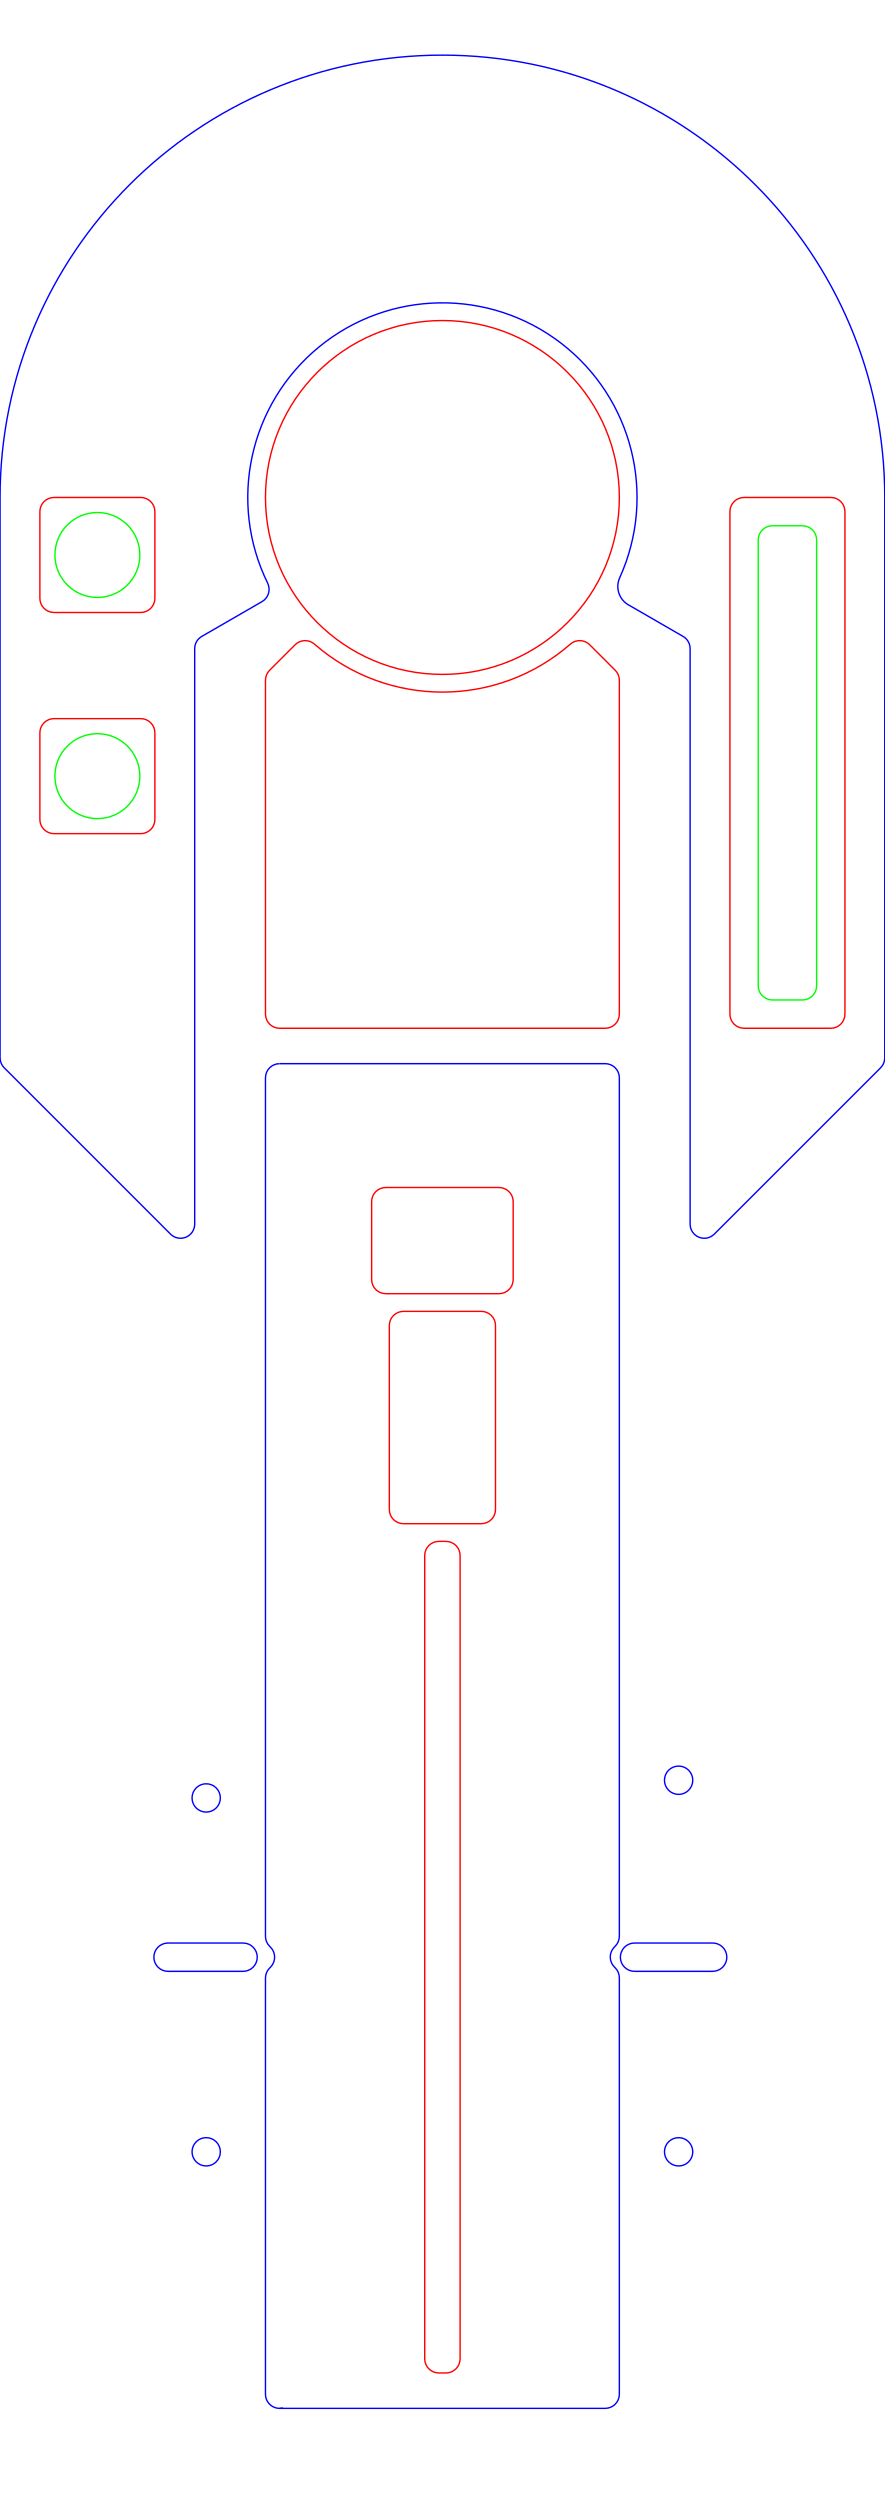
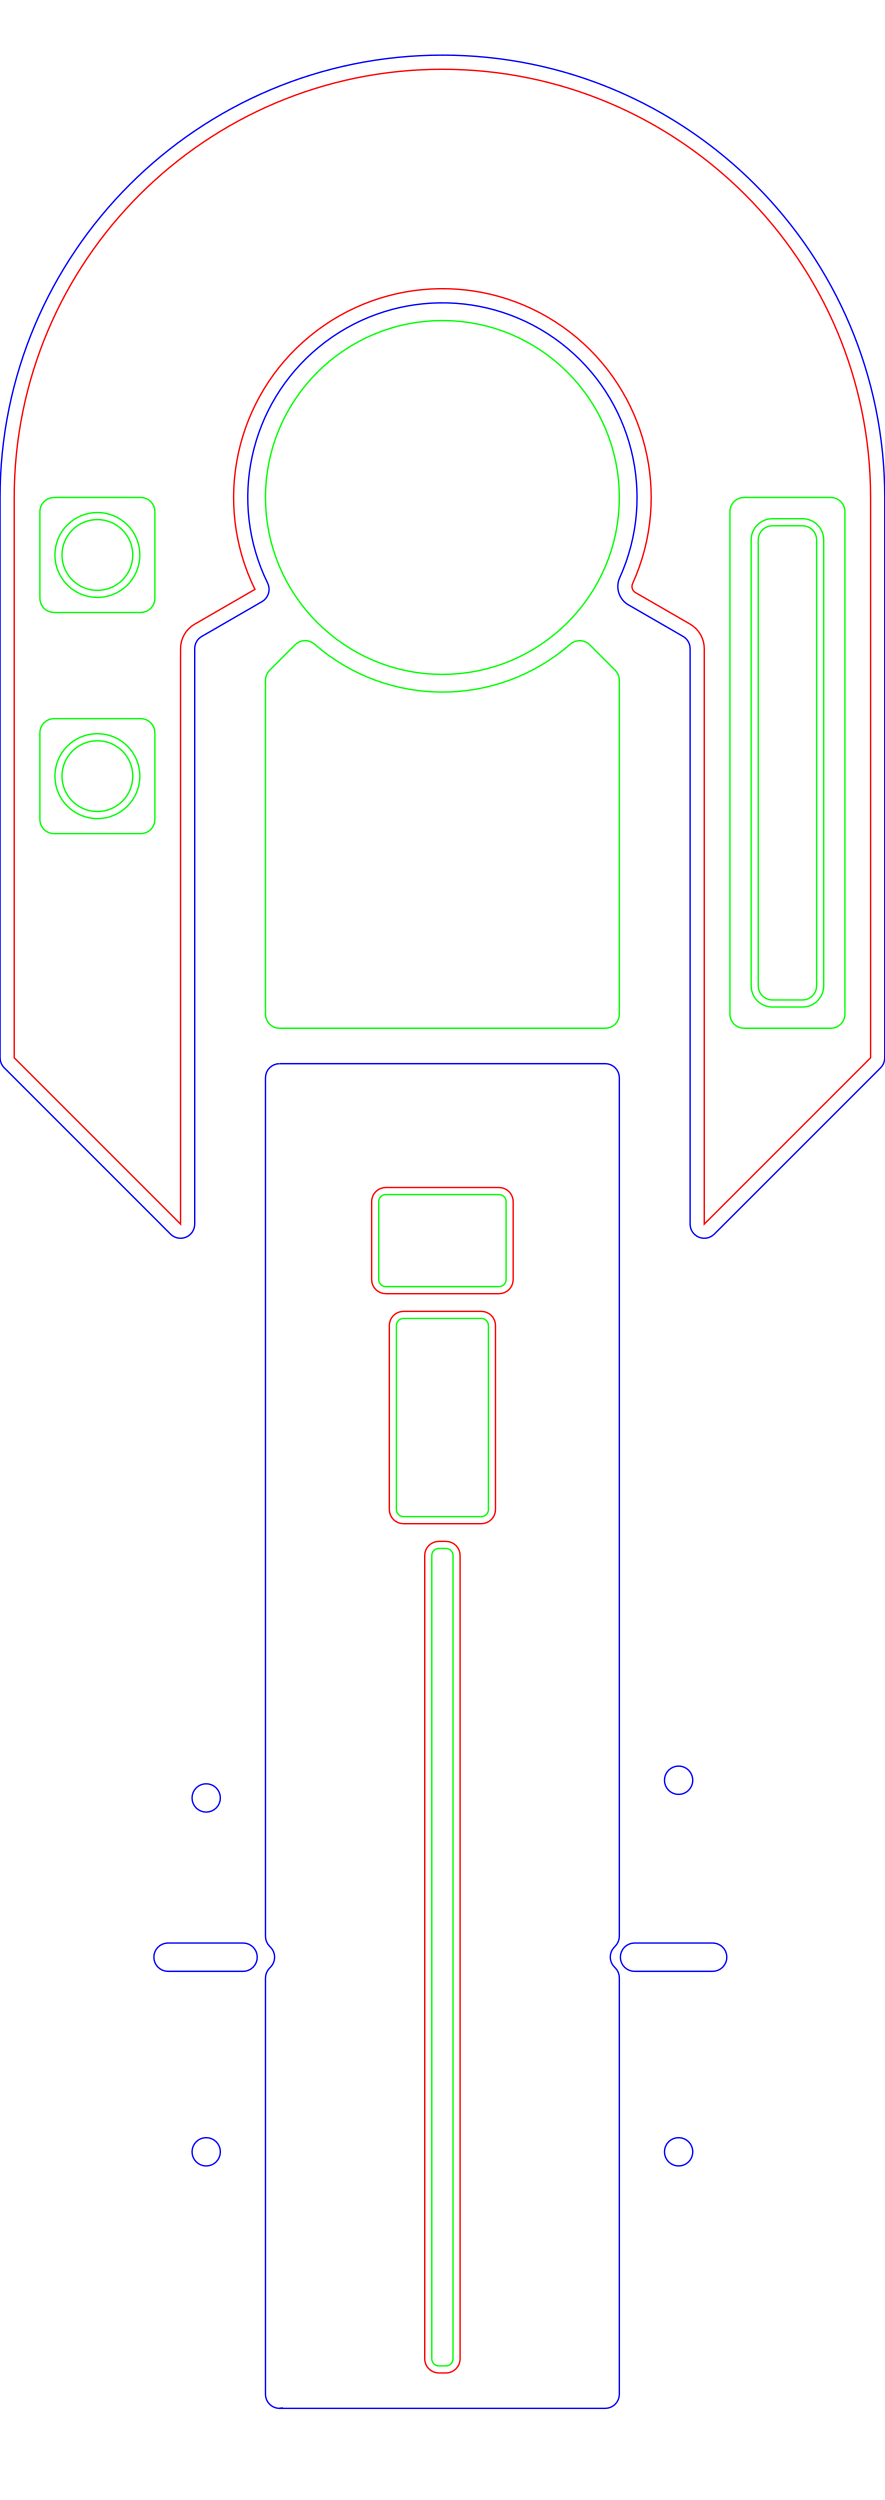
<svg xmlns="http://www.w3.org/2000/svg" viewBox="0 0 472.441 1335.071">
  <g fill="none" stroke-width=".756" transform="matrix(1 0 0 -1 113.4233 1305.033)">
-     <g stroke="#00f">
-       <path d="m-5.669 965.178 32.168 18.572a7.559 7.559 0 0 1 3.008 9.873 103.937 103.937 0 1 0 188.016 2.884 11.339 11.339 0 0 1 4.66-14.495l29.156-16.833a7.559 7.559 0 0 0 3.78-6.546v-307.312a7.559 7.559 0 0 1 12.904-5.345l88.819 88.819a7.559 7.559 0 0 1 2.214 5.345v299.231a236.22 236.22 0 0 1 -472.441 0v-299.231a7.559 7.559 0 0 1 2.214-5.345l88.819-88.819a7.559 7.559 0 0 1 12.904 5.345v307.312a7.559 7.559 0 0 0 3.78 6.546" />
-       <path d="m35.906 737.008a7.559 7.559 0 0 1 -7.559-7.559v-458.403a7.559 7.559 0 0 1 2.214-5.399l.459-.459a7.559 7.559 0 0 0 0-10.69l-.459-.459a7.559 7.559 0 0 1 -2.214-5.345v-222.237a7.559 7.559 0 0 1 9.355-7.343" />
-       <path d="m35.906 18.898h173.858a7.559 7.559 0 0 1 7.559 7.559v222.361a7.559 7.559 0 0 1 -2.214 5.345l-.416.416a7.559 7.559 0 0 0 -.081 10.608l.578.596a7.559 7.559 0 0 1 2.133 5.263v458.403a7.559 7.559 0 0 1 -7.559 7.559h-173.858" />
-       <path d="m267.164 252.287a7.559 7.559 0 0 1 7.557 7.74 7.559 7.559 0 0 1 -7.557 7.374h-41.733a7.559 7.559 0 0 1 -7.557-7.75 7.559 7.559 0 0 1 7.557-7.364z" />
-       <path d="m16.399 252.284a7.559 7.559 0 0 1 7.559 7.596 7.559 7.559 0 0 1 -7.559 7.522h-40.095a7.559 7.559 0 0 1 -7.559-7.506 7.559 7.559 0 0 1 7.559-7.611z" />
-       <circle cx="248.976" cy="155.906" r="7.559" />
-       <circle cx="-3.307" cy="155.906" r="7.559" />
-       <circle cx="248.976" cy="354.331" r="7.559" />
-       <circle cx="-3.307" cy="344.882" r="7.559" />
-     </g>
+     <path d="m-5.669 965.178 32.168 18.572a7.559 7.559 0 0 1 3.008 9.873 103.937 103.937 0 1 0 188.016 2.884 11.339 11.339 0 0 1 4.66-14.495l29.156-16.833a7.559 7.559 0 0 0 3.78-6.546v-307.312a7.559 7.559 0 0 1 12.904-5.345l88.819 88.819a7.559 7.559 0 0 1 2.214 5.345v299.231a236.22 236.22 0 0 1 -472.441 0v-299.231a7.559 7.559 0 0 1 2.214-5.345l88.819-88.819a7.559 7.559 0 0 1 12.904 5.345v307.312a7.559 7.559 0 0 0 3.78 6.546" stroke="#00f" />
+     <path d="m35.906 737.008a7.559 7.559 0 0 1 -7.559-7.559v-458.403a7.559 7.559 0 0 1 2.214-5.399l.459-.459a7.559 7.559 0 0 0 0-10.69l-.459-.459a7.559 7.559 0 0 1 -2.214-5.345v-222.237a7.559 7.559 0 0 1 9.355-7.343" stroke="#00f" />
+     <path d="m35.906 18.898h173.858a7.559 7.559 0 0 1 7.559 7.559v222.361a7.559 7.559 0 0 1 -2.214 5.345l-.416.416a7.559 7.559 0 0 0 -.081 10.608l.578.596a7.559 7.559 0 0 1 2.133 5.263v458.403a7.559 7.559 0 0 1 -7.559 7.559h-173.858" stroke="#00f" />
+     <path d="m267.164 252.287a7.559 7.559 0 0 1 7.557 7.74 7.559 7.559 0 0 1 -7.557 7.374h-41.733a7.559 7.559 0 0 1 -7.557-7.75 7.559 7.559 0 0 1 7.557-7.364z" stroke="#00f" />
+     <path d="m16.399 252.284a7.559 7.559 0 0 1 7.559 7.596 7.559 7.559 0 0 1 -7.559 7.522h-40.095a7.559 7.559 0 0 1 -7.559-7.506 7.559 7.559 0 0 1 7.559-7.611z" stroke="#00f" />
+     <circle cx="248.976" cy="155.906" r="7.559" stroke="#00f" />
+     <circle cx="-3.307" cy="155.906" r="7.559" stroke="#00f" />
+     <circle cx="248.976" cy="354.331" r="7.559" stroke="#00f" />
+     <circle cx="-3.307" cy="344.882" r="7.559" stroke="#00f" />
+     <path d="m-9.449 971.725 32.168 18.572a111.496 111.496 0 1 0 201.689 3.093 3.78 3.78 0 0 1 1.553-4.832l29.156-16.833a15.118 15.118 0 0 0 7.559-13.093v-307.312l88.819 88.819v299.231a228.661 228.661 0 0 1 -457.323 0v-299.231l88.819-88.819v307.312a15.118 15.118 0 0 0 7.559 13.093" stroke="#f00" />
    <path d="m124.724 37.795a7.559 7.559 0 0 1 7.559 7.559v428.976a7.559 7.559 0 0 1 -7.559 7.559h-3.78a7.559 7.559 0 0 1 -7.559-7.559v-428.976a7.559 7.559 0 0 1 7.559-7.559z" stroke="#f00" />
-     <path d="m276.378 763.465a7.559 7.559 0 0 1 7.559-7.559h46.299a7.559 7.559 0 0 1 7.559 7.559v268.346a7.559 7.559 0 0 1 -7.559 7.559h-46.299a7.559 7.559 0 0 1 -7.559-7.559z" stroke="#f00" />
-     <path d="m54.492 961.062a7.559 7.559 0 0 1 -10.315-.35l-13.616-13.616a7.559 7.559 0 0 1 -2.214-5.345v-178.286a7.559 7.559 0 0 1 7.559-7.559h173.858a7.559 7.559 0 0 1 7.559 7.559v178.286a7.559 7.559 0 0 1 -2.214 5.345l-13.616 13.616a7.559 7.559 0 0 1 -10.315.35 103.937 103.937 0 0 0 -136.686 0" stroke="#f00" />
-     <circle cx="122.835" cy="1039.37" r="94.488" stroke="#f00" />
    <path d="m94.488 498.898a7.559 7.559 0 0 1 7.559-7.559h41.575a7.559 7.559 0 0 1 7.559 7.559v98.268a7.559 7.559 0 0 1 -7.559 7.559h-41.575a7.559 7.559 0 0 1 -7.559-7.559z" stroke="#f00" />
    <path d="m85.039 621.732a7.559 7.559 0 0 1 7.559-7.559h60.472a7.559 7.559 0 0 1 7.559 7.559v41.575a7.559 7.559 0 0 1 -7.559 7.559h-60.472a7.559 7.559 0 0 1 -7.559-7.559z" stroke="#f00" />
-     <path d="m-84.567 1039.37a7.559 7.559 0 0 1 -7.559-7.559v-46.299a7.559 7.559 0 0 1 7.559-7.559h46.299a7.559 7.559 0 0 1 7.559 7.559v46.299a7.559 7.559 0 0 1 -7.559 7.559z" stroke="#f00" />
-     <path d="m-84.567 921.26a7.559 7.559 0 0 1 -7.559-7.559v-46.299a7.559 7.559 0 0 1 7.559-7.559h46.299a7.559 7.559 0 0 1 7.559 7.559v46.299a7.559 7.559 0 0 1 -7.559 7.559z" stroke="#f00" />
-     <path d="m299.055 1024.252a7.559 7.559 0 0 1 -7.559-7.559v-238.11a7.559 7.559 0 0 1 7.559-7.559h16.063a7.559 7.559 0 0 1 7.559 7.559v238.11a7.559 7.559 0 0 1 -7.559 7.559z" stroke="#0f0" />
-     <circle cx="-61.417" cy="890.551" r="22.677" stroke="#0f0" />
-     <circle cx="-61.417" cy="1008.661" r="22.677" stroke="#0f0" />
+     <g stroke="#0f0">
+       <path d="m117.165 474.331v-428.976a3.78 3.78 0 0 1 3.78-3.78h3.78a3.78 3.78 0 0 1 3.78 3.78v428.976a3.78 3.78 0 0 1 -3.78 3.78h-3.78a3.78 3.78 0 0 1 -3.78-3.78" />
+       <path d="m276.378 763.465a7.559 7.559 0 0 1 7.559-7.559h46.299a7.559 7.559 0 0 1 7.559 7.559v268.346a7.559 7.559 0 0 1 -7.559 7.559h-46.299a7.559 7.559 0 0 1 -7.559-7.559z" />
+       <path d="m54.492 961.062a7.559 7.559 0 0 1 -10.315-.35l-13.616-13.616a7.559 7.559 0 0 1 -2.214-5.345v-178.286a7.559 7.559 0 0 1 7.559-7.559h173.858a7.559 7.559 0 0 1 7.559 7.559v178.286a7.559 7.559 0 0 1 -2.214 5.345l-13.616 13.616a7.559 7.559 0 0 1 -10.315.35 103.937 103.937 0 0 0 -136.686 0" />
+       <circle cx="122.835" cy="1039.37" r="94.488" />
+       <path d="m287.717 778.583a11.339 11.339 0 0 1 11.339-11.339h16.063a11.339 11.339 0 0 1 11.339 11.339v238.11a11.339 11.339 0 0 1 -11.339 11.339h-16.063a11.339 11.339 0 0 1 -11.339-11.339z" />
+       <path d="m299.055 1024.252a7.559 7.559 0 0 1 -7.559-7.559v-238.11a7.559 7.559 0 0 1 7.559-7.559h16.063a7.559 7.559 0 0 1 7.559 7.559v238.11a7.559 7.559 0 0 1 -7.559 7.559z" />
+       <path d="m147.402 597.165a3.78 3.78 0 0 1 -3.78 3.78h-41.575a3.78 3.78 0 0 1 -3.78-3.78v-98.268a3.78 3.78 0 0 1 3.78-3.78h41.575a3.78 3.78 0 0 1 3.78 3.78z" />
+       <path d="m-84.567 1039.37a7.559 7.559 0 0 1 -7.559-7.559v-46.299a7.559 7.559 0 0 1 7.559-7.559h46.299a7.559 7.559 0 0 1 7.559 7.559v46.299a7.559 7.559 0 0 1 -7.559 7.559z" />
+       <path d="m-84.567 921.26a7.559 7.559 0 0 1 -7.559-7.559v-46.299a7.559 7.559 0 0 1 7.559-7.559h46.299a7.559 7.559 0 0 1 7.559 7.559v46.299a7.559 7.559 0 0 1 -7.559 7.559z" />
+       <path d="m156.85 663.307a3.78 3.78 0 0 1 -3.78 3.78h-60.472a3.78 3.78 0 0 1 -3.78-3.78v-41.575a3.78 3.78 0 0 1 3.78-3.78h60.472a3.78 3.78 0 0 1 3.78 3.78z" />
+       <circle cx="-61.417" cy="890.551" r="22.677" />
+       <circle cx="-61.417" cy="1008.661" r="22.677" />
+       <circle cx="-61.417" cy="890.551" r="18.898" />
+       <circle cx="-61.417" cy="1008.661" r="18.898" />
+     </g>
  </g>
</svg>
